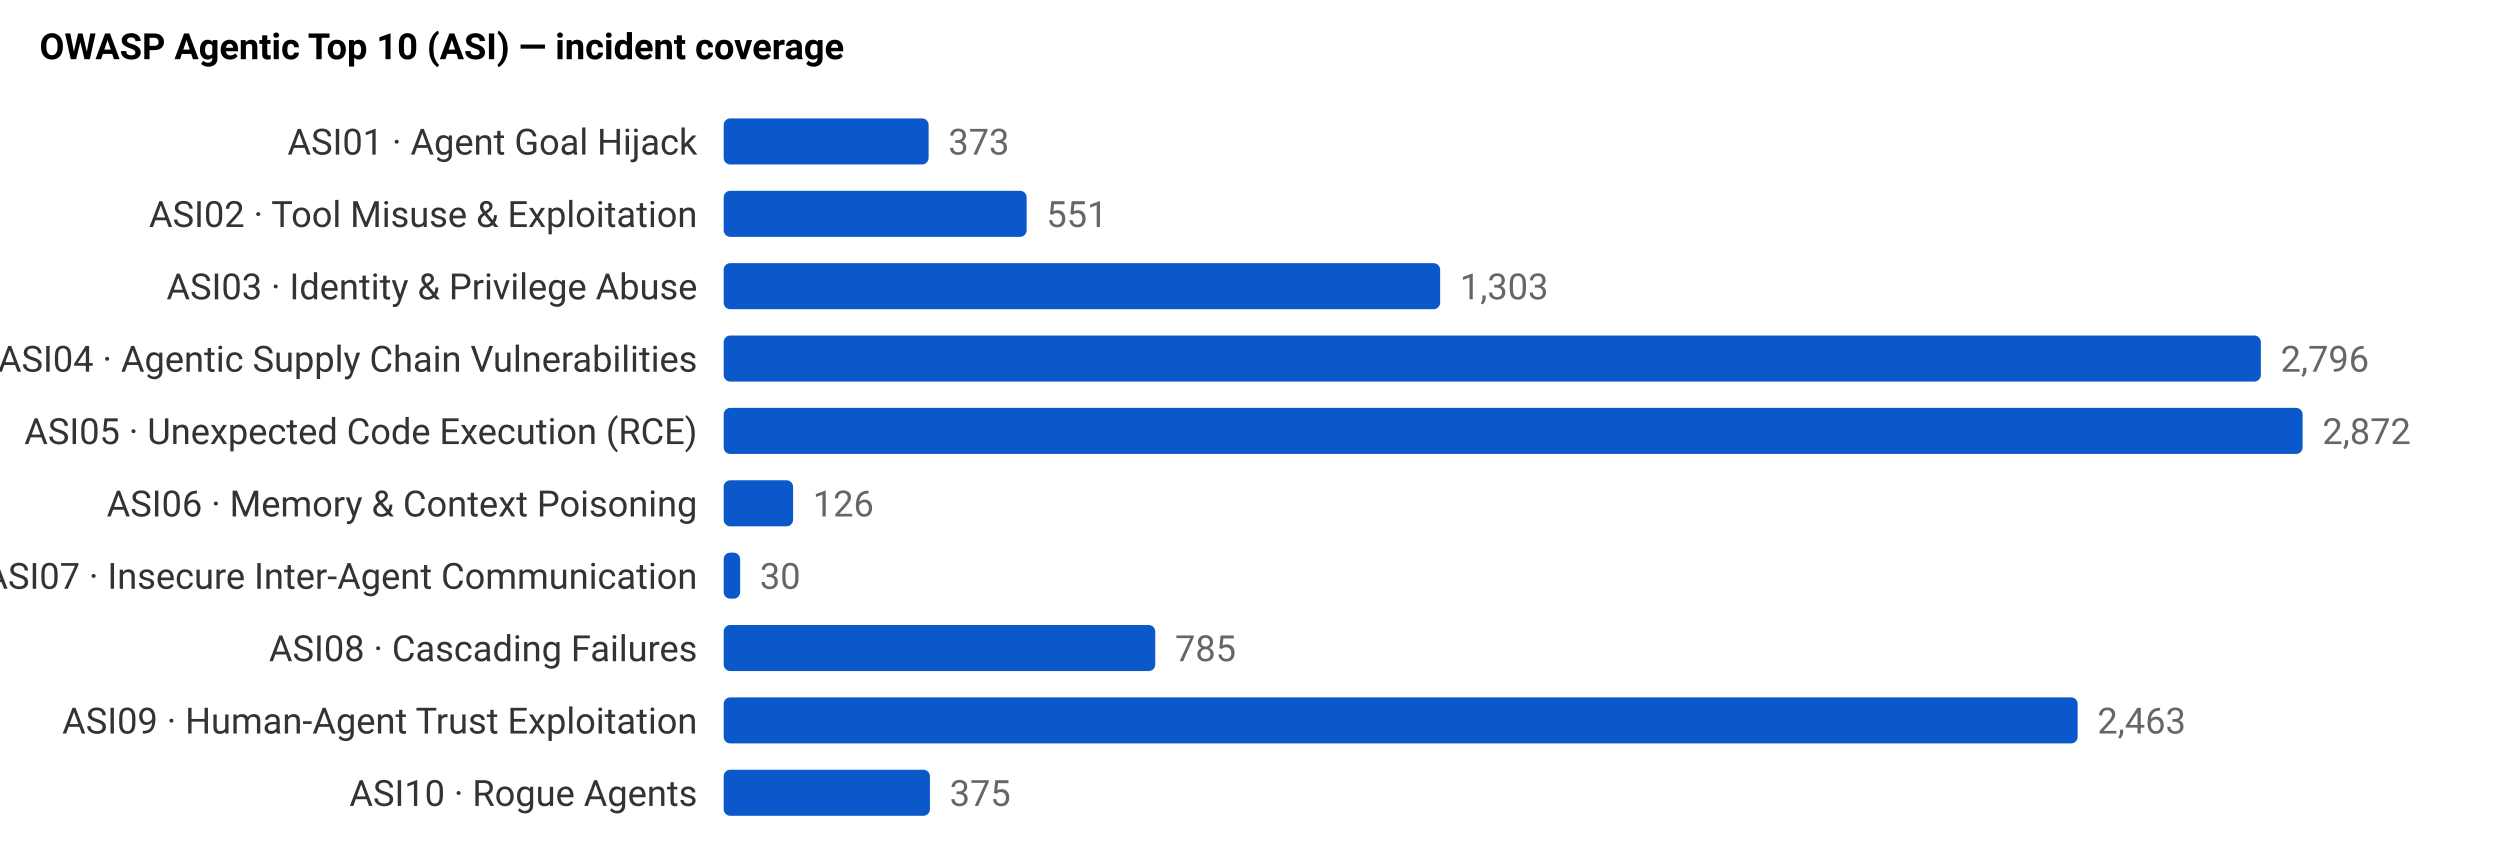
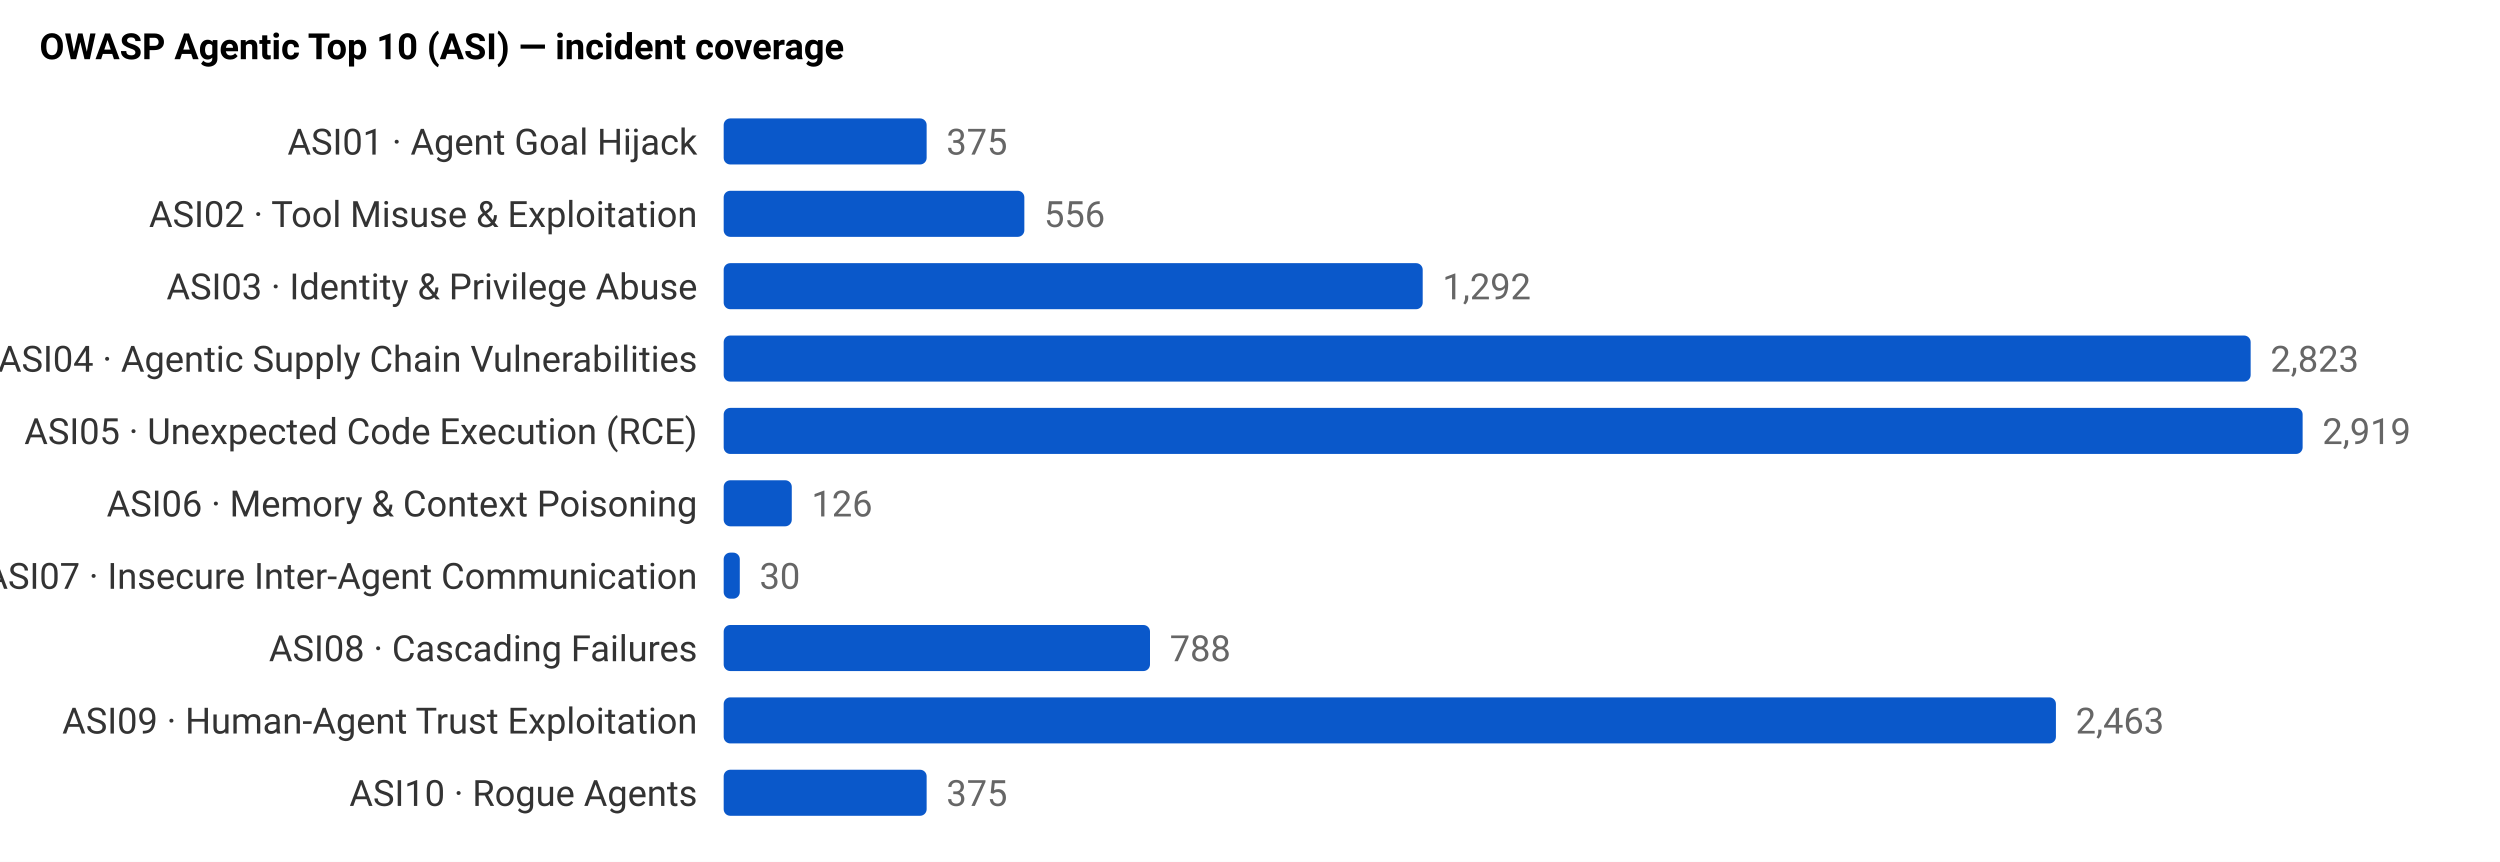
<svg xmlns="http://www.w3.org/2000/svg" viewBox="0 0 760 262" role="img" aria-label="OWASP Agentic Top 10 (ASI) — incident coverage" font-family="system-ui,-apple-system,Segoe UI,Roboto,sans-serif" font-size="11">
  <rect x="0" y="0" width="100%" height="100%" fill="white" />
  <text x="12" y="18" font-weight="600">OWASP Agentic Top 10 (ASI) — incident coverage</text>
  <text x="212" y="47" text-anchor="end" fill="#333">ASI01 · Agent Goal Hijack</text>
-   <rect x="220" y="36" width="62.3" height="14" fill="#0a58ca" rx="2" />
-   <text x="288.3" y="47" fill="#666">373</text>
+   <rect x="220" y="36" width="61.7" height="14" fill="#0a58ca" rx="2" />
+   <text x="287.7" y="47" fill="#666">375</text>
  <text x="212" y="69" text-anchor="end" fill="#333">ASI02 · Tool Misuse &amp; Exploitation</text>
-   <rect x="220" y="58" width="92.1" height="14" fill="#0a58ca" rx="2" />
-   <text x="318.1" y="69" fill="#666">551</text>
+   <rect x="220" y="58" width="91.4" height="14" fill="#0a58ca" rx="2" />
+   <text x="317.4" y="69" fill="#666">556</text>
  <text x="212" y="91" text-anchor="end" fill="#333">ASI03 · Identity &amp; Privilege Abuse</text>
-   <rect x="220" y="80" width="217.8" height="14" fill="#0a58ca" rx="2" />
-   <text x="443.8" y="91" fill="#666">1,303</text>
+   <rect x="220" y="80" width="212.5" height="14" fill="#0a58ca" rx="2" />
+   <text x="438.5" y="91" fill="#666">1,292</text>
  <text x="212" y="113" text-anchor="end" fill="#333">ASI04 · Agentic Supply Chain Vulnerabilities</text>
-   <rect x="220" y="102" width="467.3" height="14" fill="#0a58ca" rx="2" />
-   <text x="693.3" y="113" fill="#666">2,796</text>
+   <rect x="220" y="102" width="464.2" height="14" fill="#0a58ca" rx="2" />
+   <text x="690.2" y="113" fill="#666">2,823</text>
  <text x="212" y="135" text-anchor="end" fill="#333">ASI05 · Unexpected Code Execution (RCE)</text>
  <rect x="220" y="124" width="480.0" height="14" fill="#0a58ca" rx="2" />
-   <text x="706.0" y="135" fill="#666">2,872</text>
+   <text x="706.0" y="135" fill="#666">2,919</text>
  <text x="212" y="157" text-anchor="end" fill="#333">ASI06 · Memory &amp; Context Poisoning</text>
-   <rect x="220" y="146" width="21.1" height="14" fill="#0a58ca" rx="2" />
-   <text x="247.1" y="157" fill="#666">126</text>
+   <rect x="220" y="146" width="20.7" height="14" fill="#0a58ca" rx="2" />
+   <text x="246.7" y="157" fill="#666">126</text>
  <text x="212" y="179" text-anchor="end" fill="#333">ASI07 · Insecure Inter-Agent Communication</text>
-   <rect x="220" y="168" width="5.0" height="14" fill="#0a58ca" rx="2" />
-   <text x="231.0" y="179" fill="#666">30</text>
+   <rect x="220" y="168" width="4.9" height="14" fill="#0a58ca" rx="2" />
+   <text x="230.9" y="179" fill="#666">30</text>
  <text x="212" y="201" text-anchor="end" fill="#333">ASI08 · Cascading Failures</text>
-   <rect x="220" y="190" width="131.2" height="14" fill="#0a58ca" rx="2" />
-   <text x="357.2" y="201" fill="#666">785</text>
+   <rect x="220" y="190" width="129.6" height="14" fill="#0a58ca" rx="2" />
+   <text x="355.6" y="201" fill="#666">788</text>
  <text x="212" y="223" text-anchor="end" fill="#333">ASI09 · Human-Agent Trust Exploitation</text>
-   <rect x="220" y="212" width="411.6" height="14" fill="#0a58ca" rx="2" />
-   <text x="637.6" y="223" fill="#666">2,463</text>
+   <rect x="220" y="212" width="405.0" height="14" fill="#0a58ca" rx="2" />
+   <text x="631.0" y="223" fill="#666">2,463</text>
  <text x="212" y="245" text-anchor="end" fill="#333">ASI10 · Rogue Agents</text>
-   <rect x="220" y="234" width="62.7" height="14" fill="#0a58ca" rx="2" />
-   <text x="288.7" y="245" fill="#666">375</text>
+   <rect x="220" y="234" width="61.7" height="14" fill="#0a58ca" rx="2" />
+   <text x="287.7" y="245" fill="#666">375</text>
</svg>
